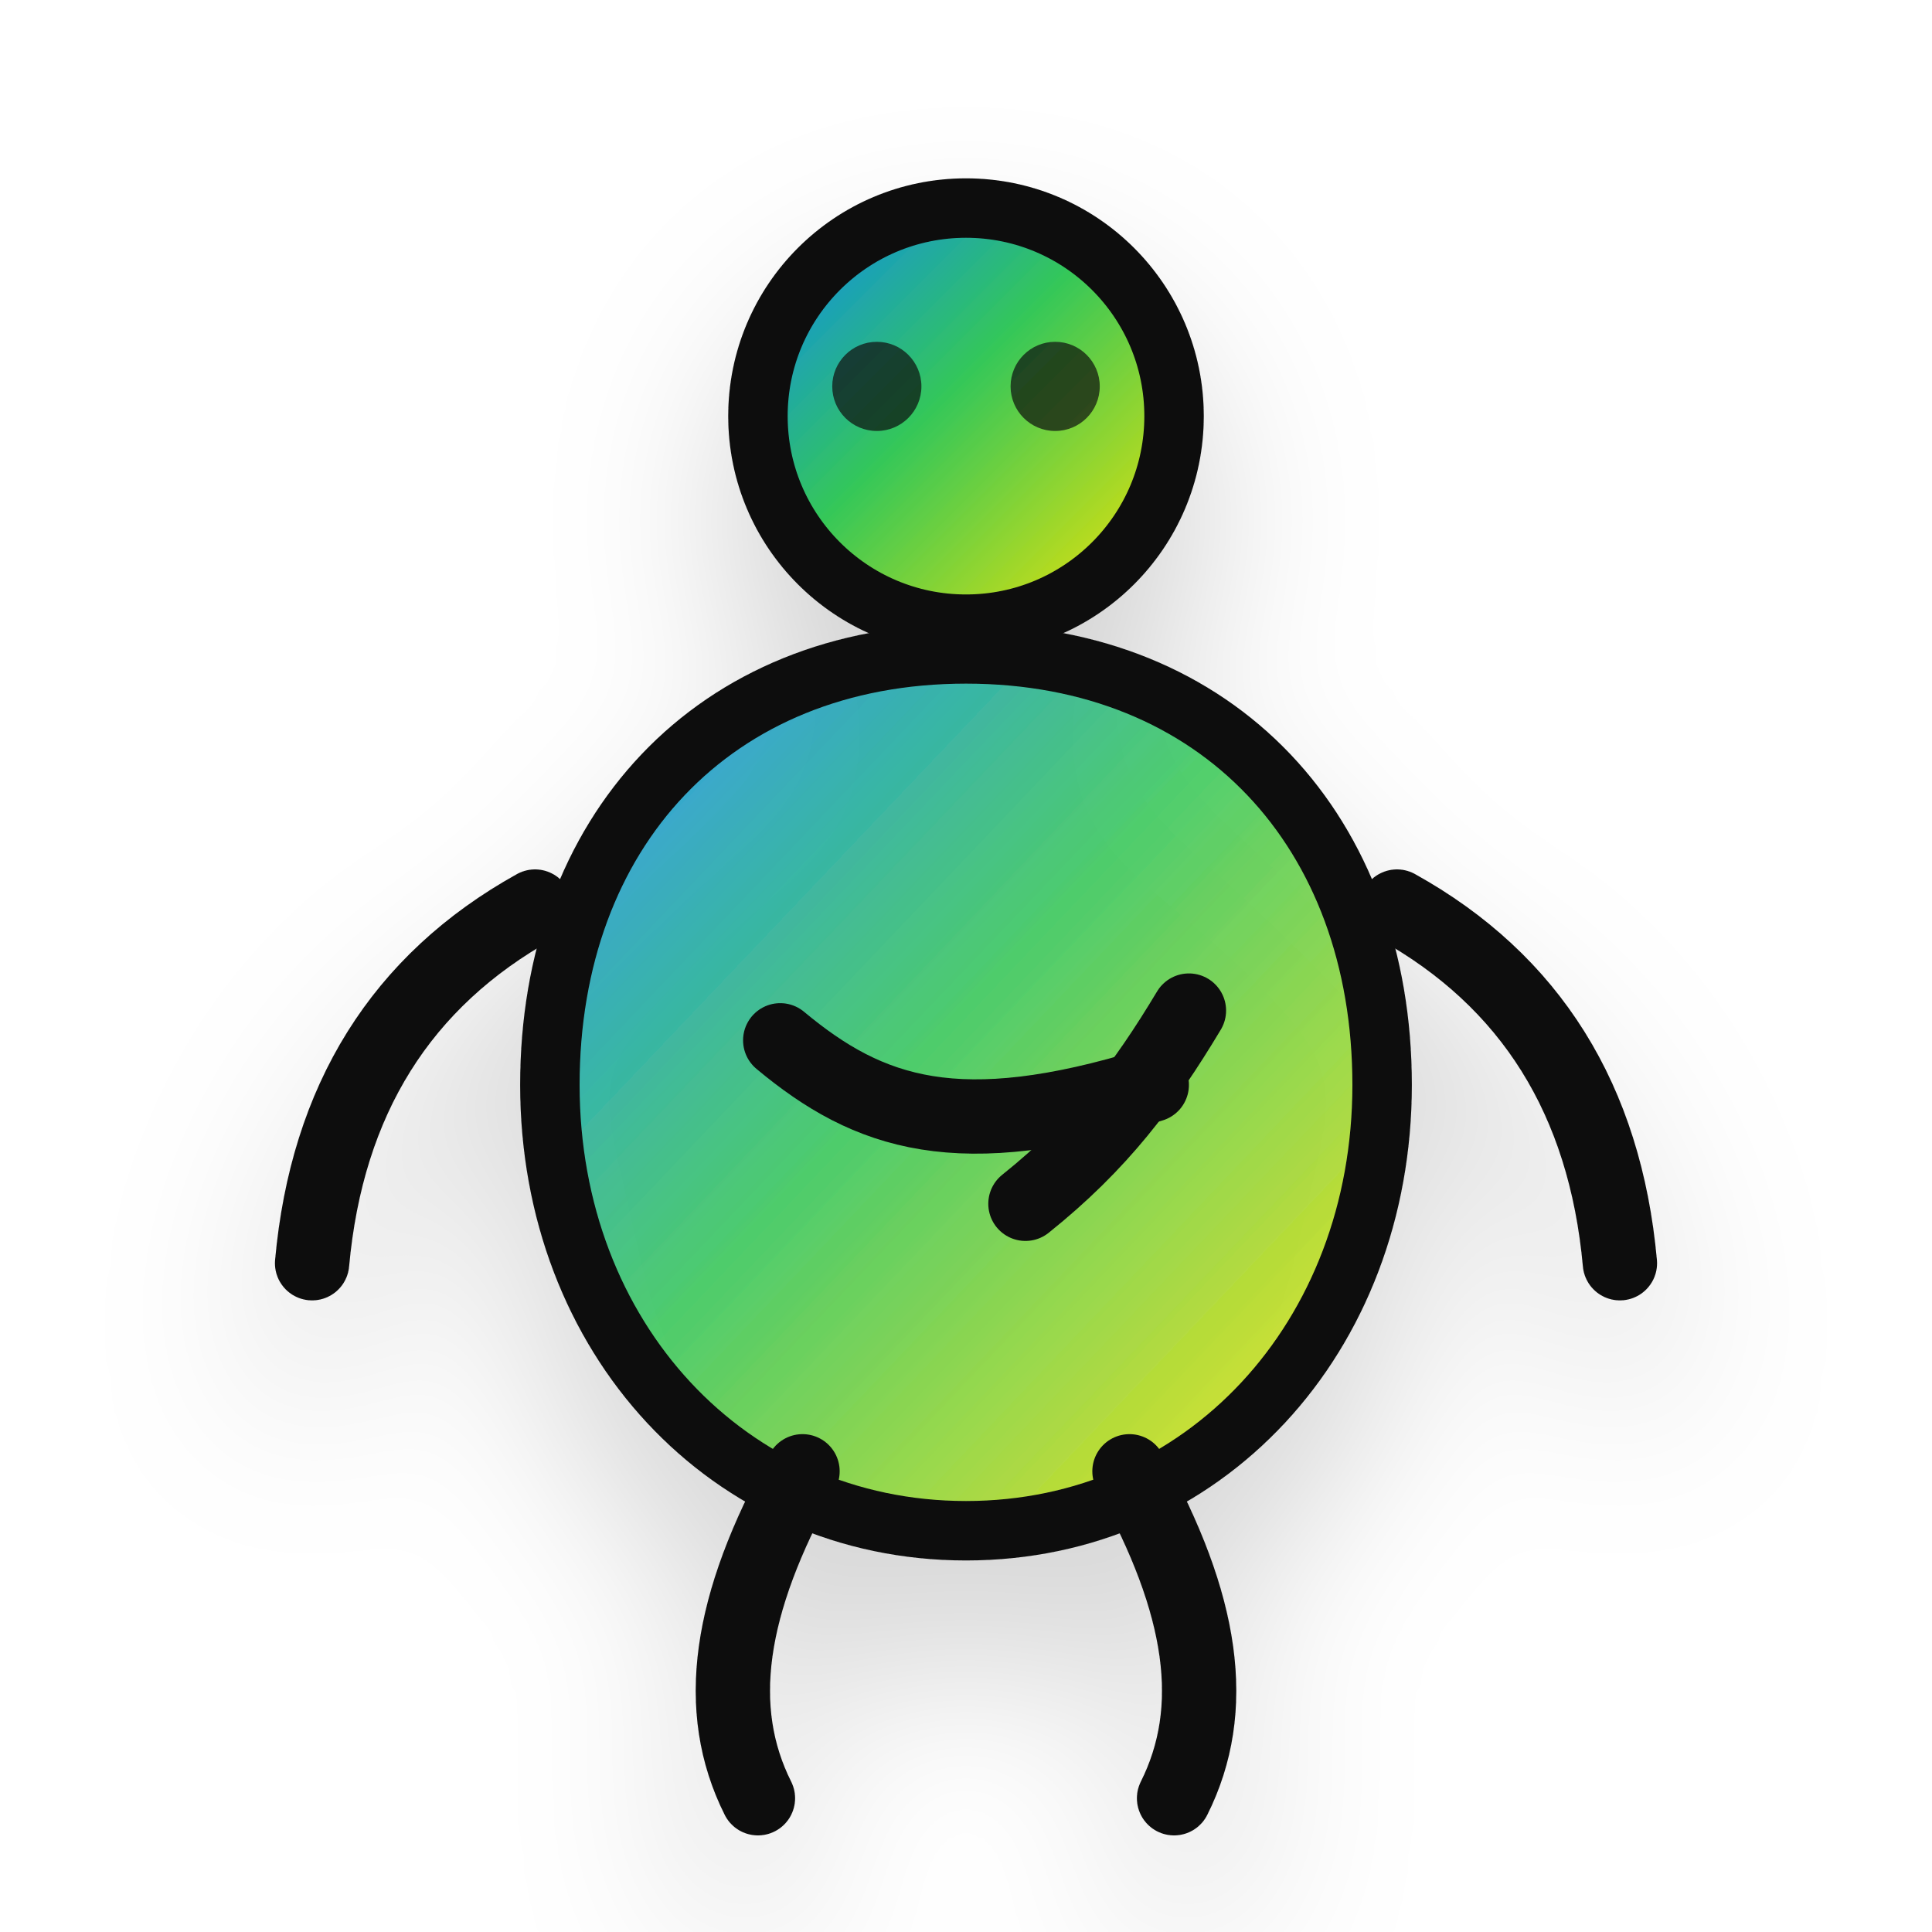
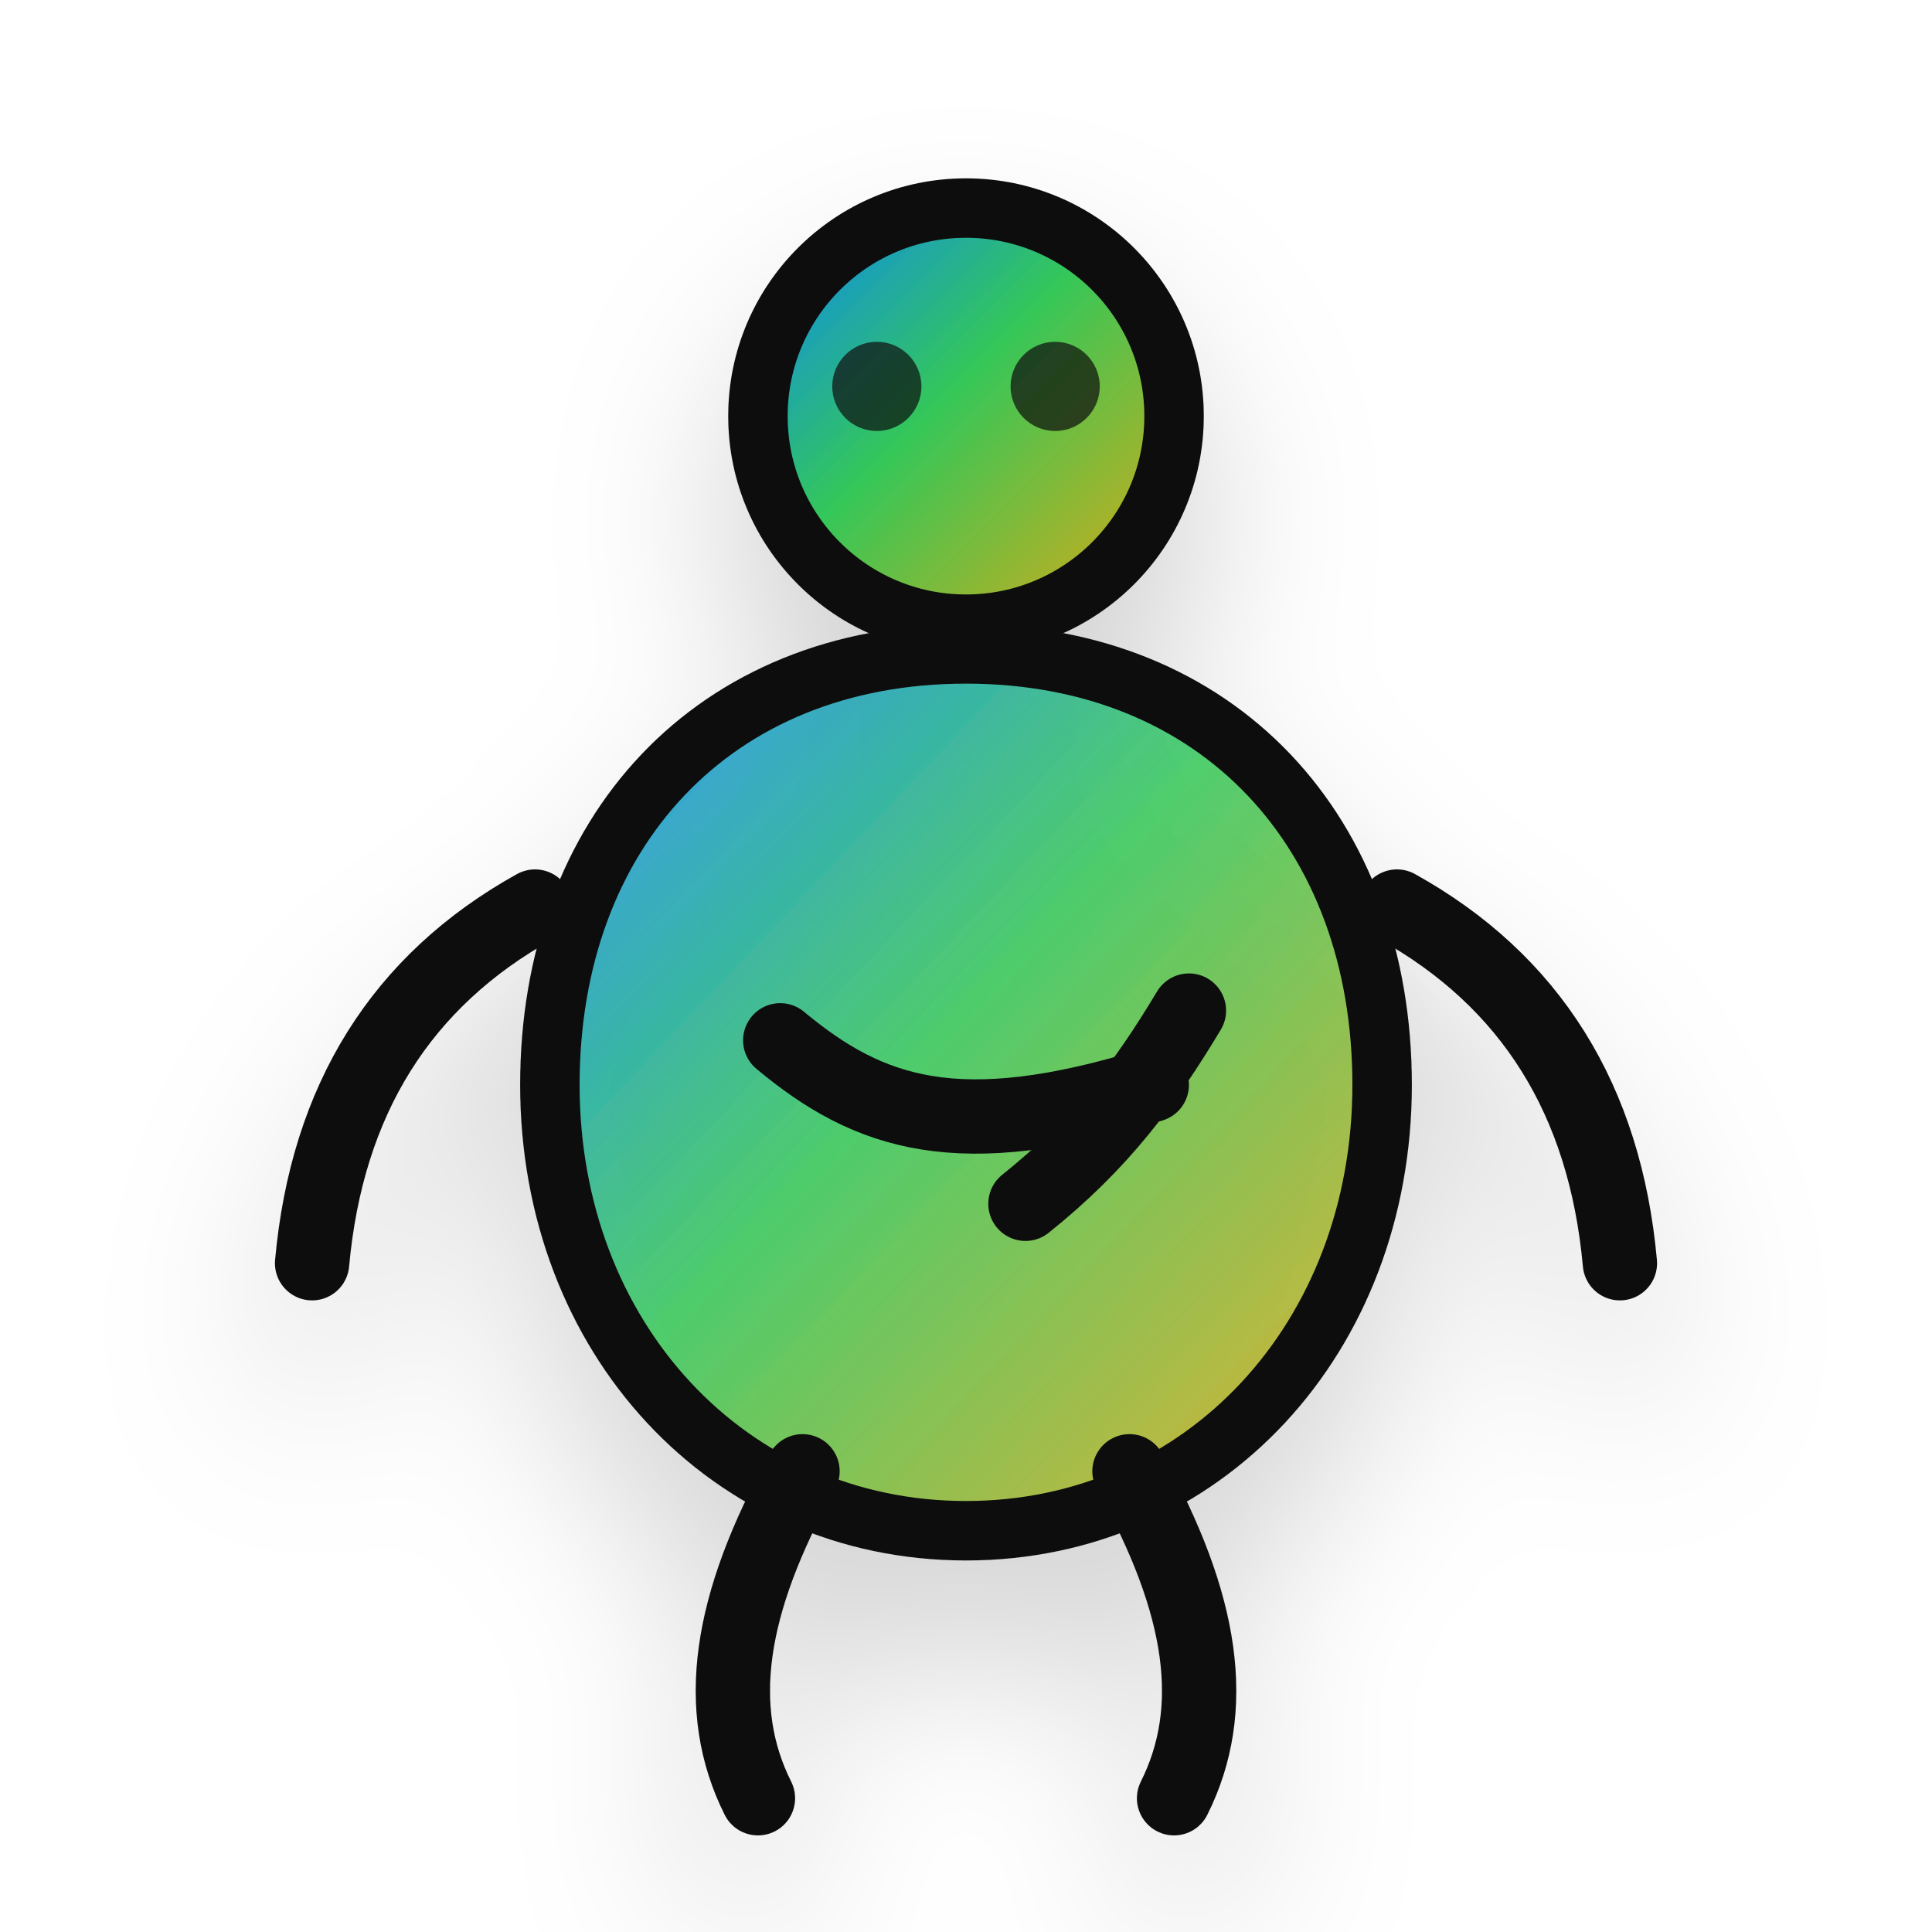
<svg xmlns="http://www.w3.org/2000/svg" width="260" height="260" viewBox="0 0 260 260">
  <defs>
    <linearGradient id="g" x1="0" y1="0" x2="1" y2="1">
      <stop offset="0" stop-color="#0a84ff" />
      <stop offset="0.45" stop-color="#34c759" />
-       <stop offset="1" stop-color="#ffe600" />
+       <stop offset="1" stop-color="#e5a811" />
    </linearGradient>
    <filter id="s" x="-30%" y="-30%" width="160%" height="160%">
      <feDropShadow dx="0" dy="14" stdDeviation="12" flood-color="#000" flood-opacity="0.18" />
    </filter>
  </defs>
  <g filter="url(#s)">
    <circle cx="130" cy="56" r="28" fill="url(#g)" stroke="#0d0d0d" stroke-width="8" />
    <path d="M130 88c-34 0-56 24-56 58 0 34 24 60 56 60s56-26 56-60c0-34-22-58-56-58z" fill="url(#g)" fill-opacity="0.85" stroke="#0d0d0d" stroke-width="8" stroke-linejoin="round" />
    <path d="M72 122c-18 10-28 26-30 48" fill="none" stroke="#0d0d0d" stroke-width="10" stroke-linecap="round" />
    <path d="M188 122c18 10 28 26 30 48" fill="none" stroke="#0d0d0d" stroke-width="10" stroke-linecap="round" />
    <path d="M108 198c-10 18-12 32-6 44" fill="none" stroke="#0d0d0d" stroke-width="10" stroke-linecap="round" />
    <path d="M152 198c10 18 12 32 6 44" fill="none" stroke="#0d0d0d" stroke-width="10" stroke-linecap="round" />
    <path d="M105 140c12 10 24 14 50 6" fill="none" stroke="#0d0d0d" stroke-width="10" stroke-linecap="round" />
    <path d="M160 136c-6 10-12 18-22 26" fill="none" stroke="#0d0d0d" stroke-width="10" stroke-linecap="round" />
    <circle cx="118" cy="52" r="6" fill="#0d0d0d" opacity="0.7" />
    <circle cx="142" cy="52" r="6" fill="#0d0d0d" opacity="0.7" />
  </g>
</svg>
